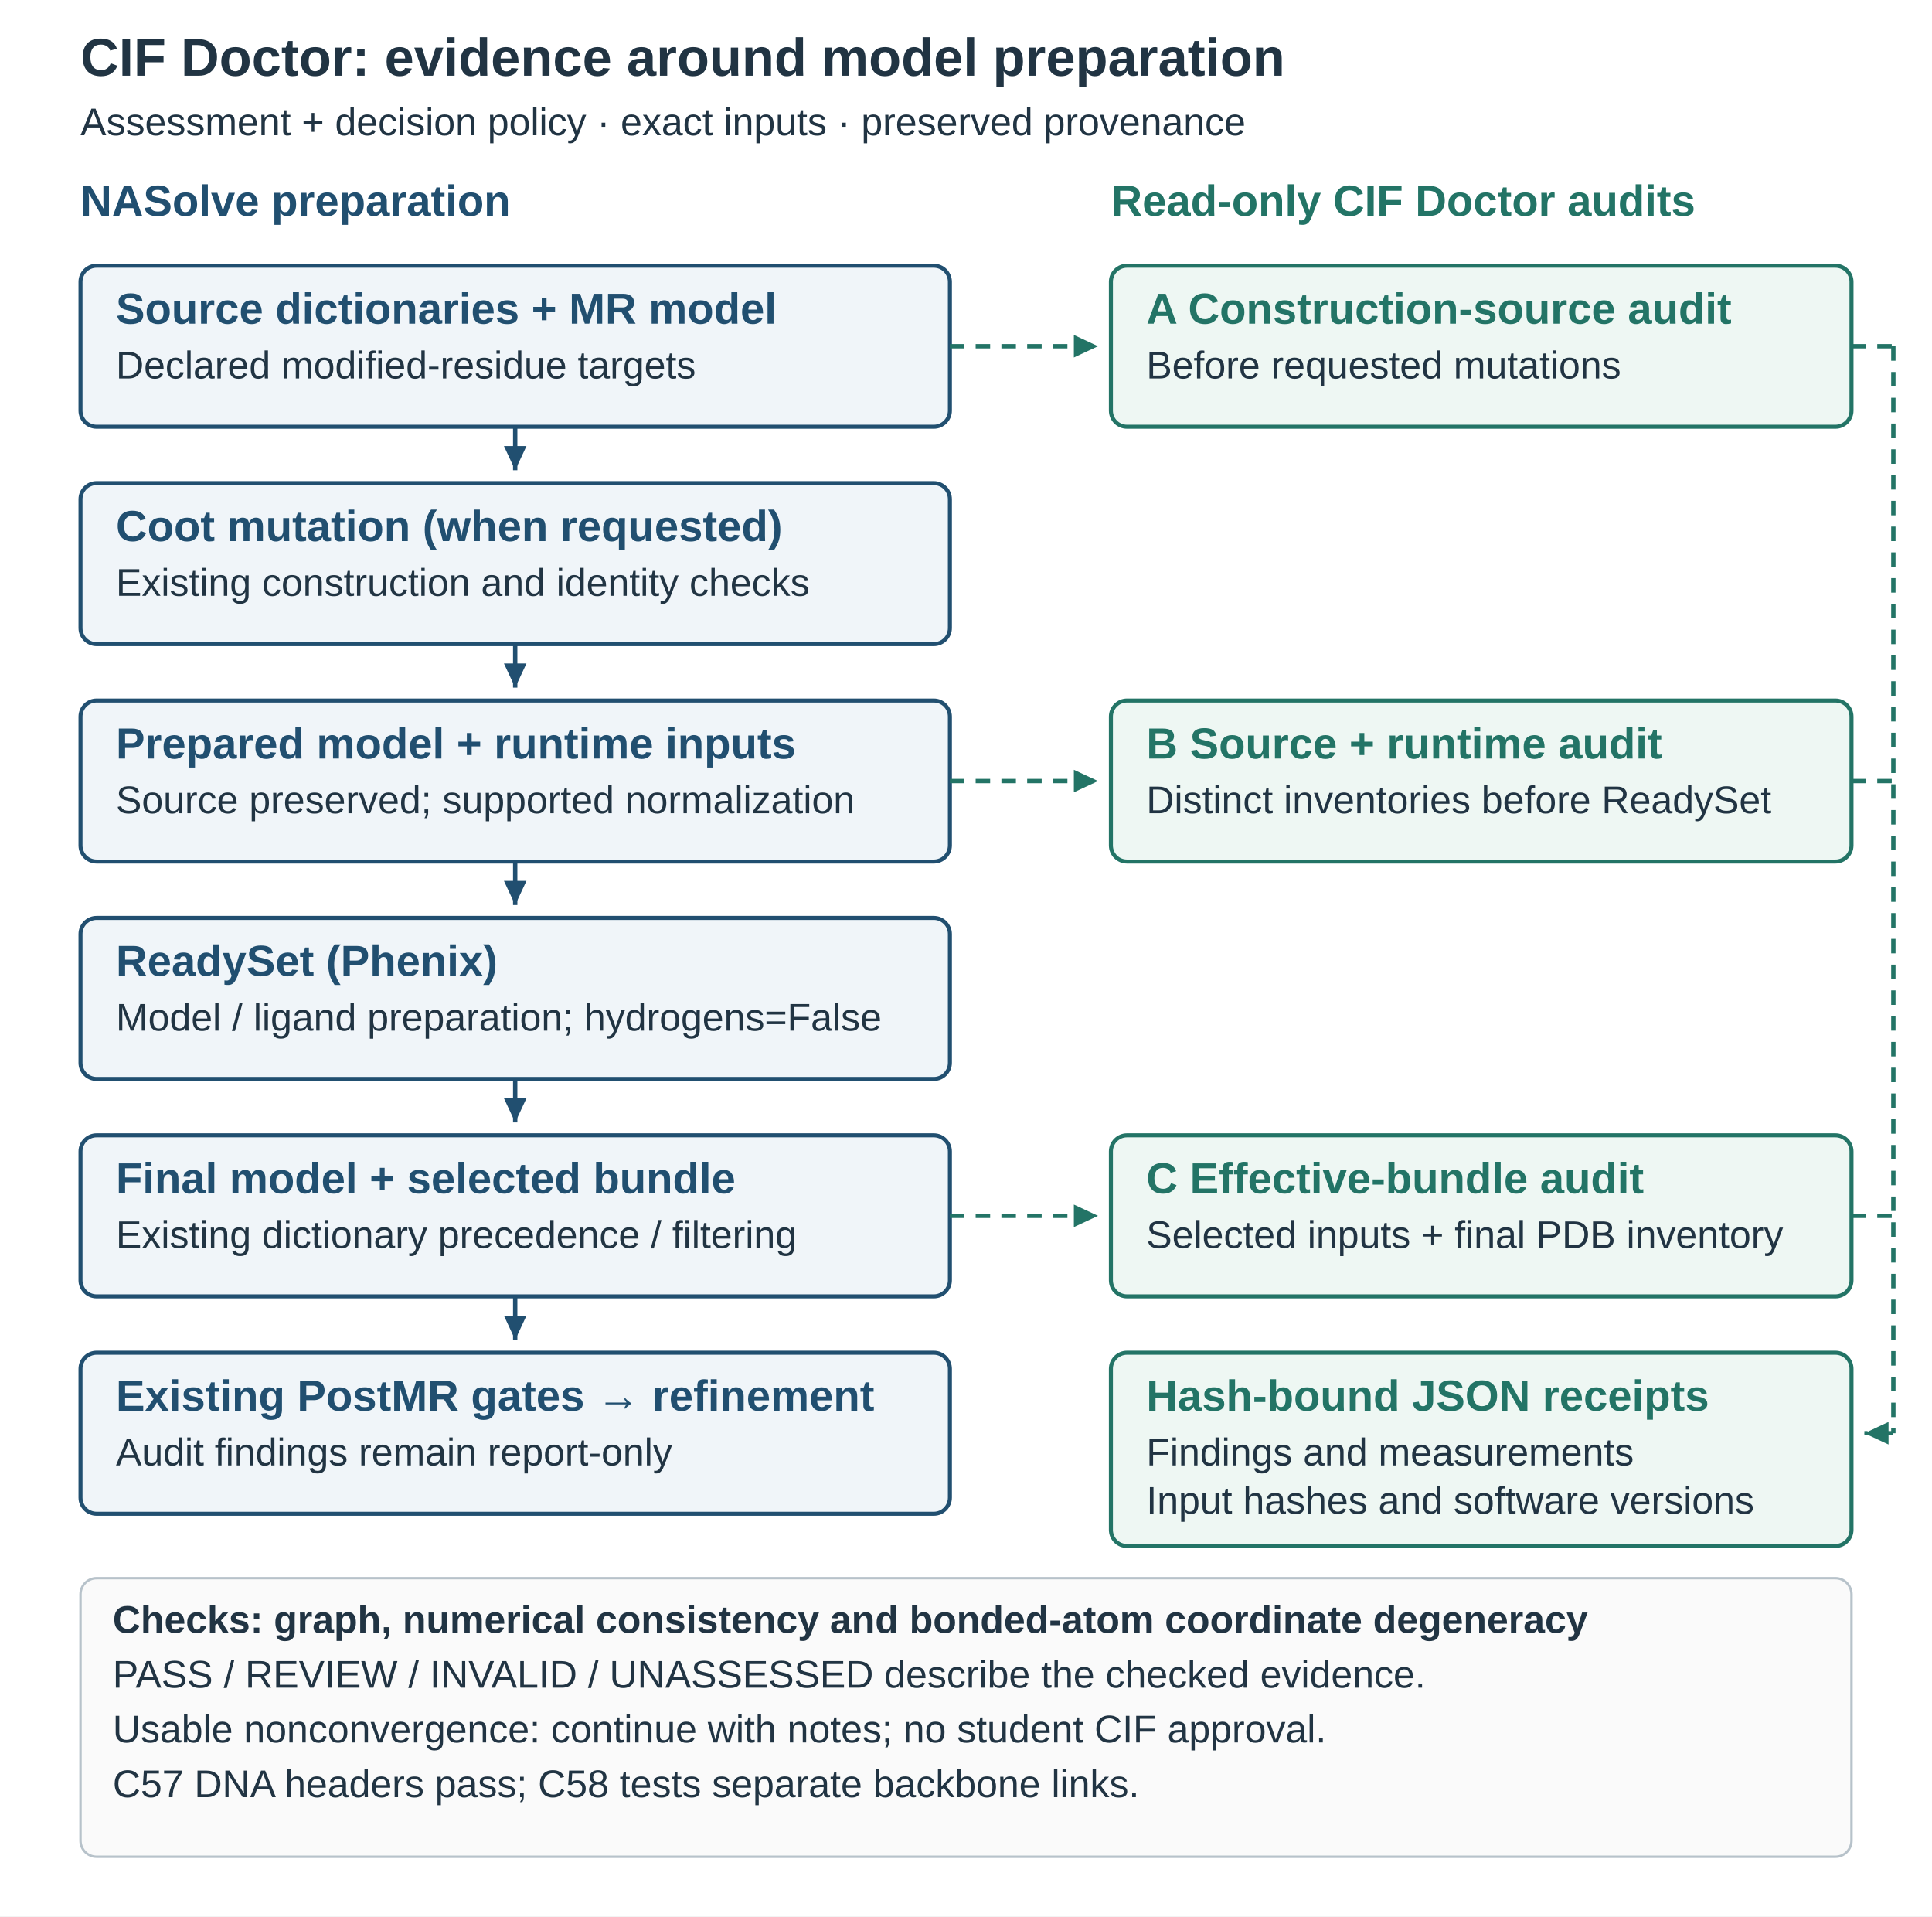
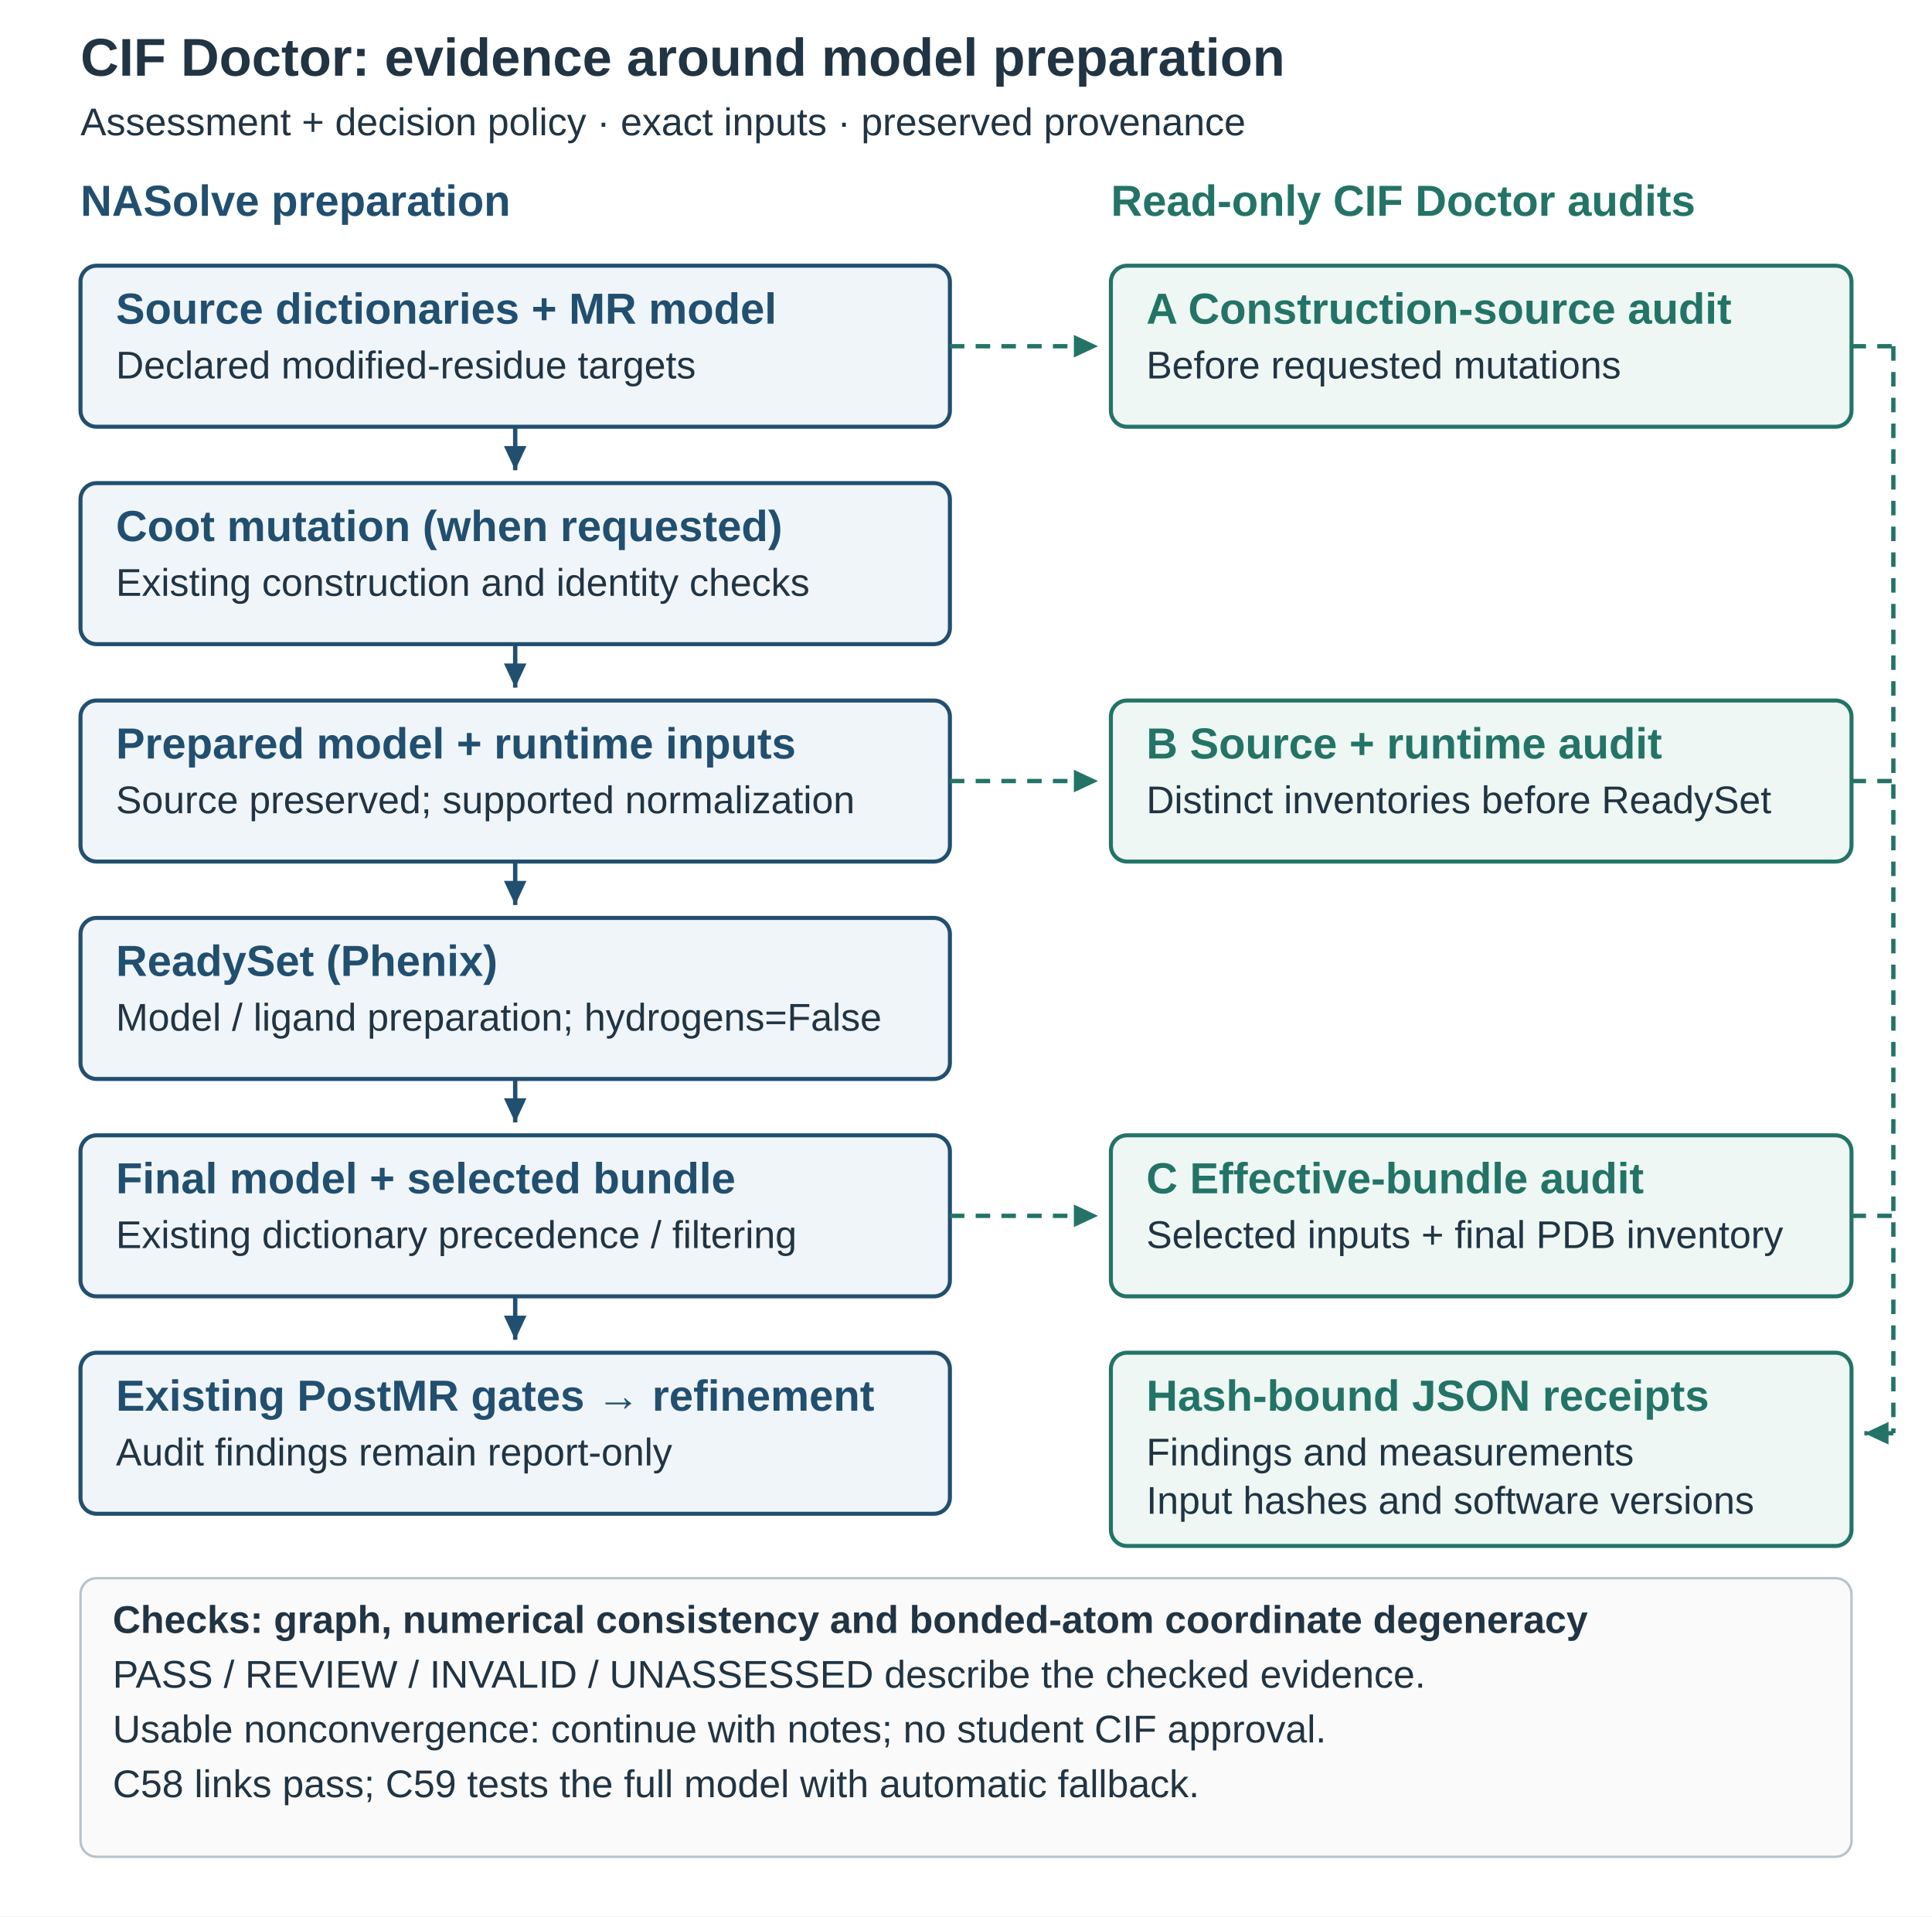
<svg xmlns="http://www.w3.org/2000/svg" width="180mm" height="178.5mm" viewBox="0 0 1200 1190" role="img" aria-labelledby="title description">
  <rect width="1200" height="1190" fill="white" />
  <text x="50" y="47" font-family="Arial, Helvetica, sans-serif" font-size="33" font-weight="bold" fill="#213443" text-anchor="start">CIF Doctor: evidence around model preparation</text>
  <text x="50" y="84" font-family="Arial, Helvetica, sans-serif" font-size="24" font-weight="normal" fill="#213443" text-anchor="start">Assessment + decision policy · exact inputs · preserved provenance</text>
  <text x="50" y="134" font-family="Arial, Helvetica, sans-serif" font-size="27" font-weight="bold" fill="#214f70" text-anchor="start">NASolve preparation</text>
  <text x="690" y="134" font-family="Arial, Helvetica, sans-serif" font-size="27" font-weight="bold" fill="#237466" text-anchor="start">Read-only CIF Doctor audits</text>
  <g id="source-inputs">
    <rect x="50" y="165" width="540" height="100" rx="10" fill="#f0f5f9" stroke="#214f70" stroke-width="2.5" />
    <text x="72" y="201" font-family="Arial, Helvetica, sans-serif" font-size="27" font-weight="bold" fill="#214f70" text-anchor="start">Source dictionaries + MR model</text>
    <text x="72" y="235" font-family="Arial, Helvetica, sans-serif" font-size="24" font-weight="normal" fill="#213443" text-anchor="start">Declared modified-residue targets</text>
  </g>
  <g id="coot-mutation">
    <rect x="50" y="300" width="540" height="100" rx="10" fill="#f0f5f9" stroke="#214f70" stroke-width="2.5" />
    <text x="72" y="336" font-family="Arial, Helvetica, sans-serif" font-size="27" font-weight="bold" fill="#214f70" text-anchor="start">Coot mutation (when requested)</text>
    <text x="72" y="370" font-family="Arial, Helvetica, sans-serif" font-size="24" font-weight="normal" fill="#213443" text-anchor="start">Existing construction and identity checks</text>
  </g>
  <g id="prepared-inputs">
    <rect x="50" y="435" width="540" height="100" rx="10" fill="#f0f5f9" stroke="#214f70" stroke-width="2.5" />
    <text x="72" y="471" font-family="Arial, Helvetica, sans-serif" font-size="27" font-weight="bold" fill="#214f70" text-anchor="start">Prepared model + runtime inputs</text>
    <text x="72" y="505" font-family="Arial, Helvetica, sans-serif" font-size="24" font-weight="normal" fill="#213443" text-anchor="start">Source preserved; supported normalization</text>
  </g>
  <g id="readyset">
    <rect x="50" y="570" width="540" height="100" rx="10" fill="#f0f5f9" stroke="#214f70" stroke-width="2.5" />
    <text x="72" y="606" font-family="Arial, Helvetica, sans-serif" font-size="27" font-weight="bold" fill="#214f70" text-anchor="start">ReadySet (Phenix)</text>
    <text x="72" y="640" font-family="Arial, Helvetica, sans-serif" font-size="24" font-weight="normal" fill="#213443" text-anchor="start">Model / ligand preparation; hydrogens=False</text>
  </g>
  <g id="effective-inputs">
    <rect x="50" y="705" width="540" height="100" rx="10" fill="#f0f5f9" stroke="#214f70" stroke-width="2.5" />
    <text x="72" y="741" font-family="Arial, Helvetica, sans-serif" font-size="27" font-weight="bold" fill="#214f70" text-anchor="start">Final model + selected bundle</text>
    <text x="72" y="775" font-family="Arial, Helvetica, sans-serif" font-size="24" font-weight="normal" fill="#213443" text-anchor="start">Existing dictionary precedence / filtering</text>
  </g>
  <g id="postmr-gates">
    <rect x="50" y="840" width="540" height="100" rx="10" fill="#f0f5f9" stroke="#214f70" stroke-width="2.5" />
    <text x="72" y="876" font-family="Arial, Helvetica, sans-serif" font-size="27" font-weight="bold" fill="#214f70" text-anchor="start">Existing PostMR gates → refinement</text>
    <text x="72" y="910" font-family="Arial, Helvetica, sans-serif" font-size="24" font-weight="normal" fill="#213443" text-anchor="start">Audit findings remain report-only</text>
  </g>
  <g id="preparation-flow-0">
    <path d="M 320.0 265.0 L 320.0 292.0" fill="none" stroke="#214f70" stroke-width="2.7" />
    <polygon points="320.0,292.0 313.0,277.0 327.0,277.0" fill="#214f70" />
  </g>
  <g id="preparation-flow-1">
    <path d="M 320.0 400.0 L 320.0 427.0" fill="none" stroke="#214f70" stroke-width="2.7" />
    <polygon points="320.0,427.0 313.0,412.0 327.0,412.0" fill="#214f70" />
  </g>
  <g id="preparation-flow-2">
    <path d="M 320.0 535.0 L 320.0 562.0" fill="none" stroke="#214f70" stroke-width="2.7" />
    <polygon points="320.0,562.0 313.0,547.0 327.0,547.0" fill="#214f70" />
  </g>
  <g id="preparation-flow-3">
    <path d="M 320.0 670.0 L 320.0 697.0" fill="none" stroke="#214f70" stroke-width="2.7" />
    <polygon points="320.0,697.0 313.0,682.0 327.0,682.0" fill="#214f70" />
  </g>
  <g id="preparation-flow-4">
    <path d="M 320.0 805.0 L 320.0 832.0" fill="none" stroke="#214f70" stroke-width="2.7" />
    <polygon points="320.0,832.0 313.0,817.0 327.0,817.0" fill="#214f70" />
  </g>
  <g id="mutation-audit">
    <rect x="690" y="165" width="460" height="100" rx="10" fill="#eef7f3" stroke="#237466" stroke-width="2.5" />
    <text x="712" y="201" font-family="Arial, Helvetica, sans-serif" font-size="27" font-weight="bold" fill="#237466" text-anchor="start">A  Construction-source audit</text>
    <text x="712" y="235" font-family="Arial, Helvetica, sans-serif" font-size="24" font-weight="normal" fill="#213443" text-anchor="start">Before requested mutations</text>
  </g>
  <g id="audit-branch-mutation-audit">
    <path d="M 590.0 215.0 L 599.0 215.0" fill="none" stroke="#237466" stroke-width="2.7" />
    <path d="M 606.0 215.0 L 615.0 215.0" fill="none" stroke="#237466" stroke-width="2.7" />
    <path d="M 622.0 215.0 L 631.0 215.0" fill="none" stroke="#237466" stroke-width="2.7" />
    <path d="M 638.0 215.0 L 647.0 215.0" fill="none" stroke="#237466" stroke-width="2.7" />
    <path d="M 654.0 215.0 L 663.0 215.0" fill="none" stroke="#237466" stroke-width="2.7" />
    <path d="M 670.0 215.0 L 679.0 215.0" fill="none" stroke="#237466" stroke-width="2.7" />
    <polygon points="682.0,215.0 667.0,222.0 667.0,208.0" fill="#237466" />
  </g>
  <g id="source-runtime-audit">
    <rect x="690" y="435" width="460" height="100" rx="10" fill="#eef7f3" stroke="#237466" stroke-width="2.5" />
    <text x="712" y="471" font-family="Arial, Helvetica, sans-serif" font-size="27" font-weight="bold" fill="#237466" text-anchor="start">B  Source + runtime audit</text>
    <text x="712" y="505" font-family="Arial, Helvetica, sans-serif" font-size="24" font-weight="normal" fill="#213443" text-anchor="start">Distinct inventories before ReadySet</text>
  </g>
  <g id="audit-branch-source-runtime-audit">
    <path d="M 590.0 485.0 L 599.0 485.0" fill="none" stroke="#237466" stroke-width="2.7" />
    <path d="M 606.0 485.0 L 615.0 485.0" fill="none" stroke="#237466" stroke-width="2.7" />
    <path d="M 622.0 485.0 L 631.0 485.0" fill="none" stroke="#237466" stroke-width="2.7" />
    <path d="M 638.0 485.0 L 647.0 485.0" fill="none" stroke="#237466" stroke-width="2.7" />
    <path d="M 654.0 485.0 L 663.0 485.0" fill="none" stroke="#237466" stroke-width="2.7" />
    <path d="M 670.0 485.0 L 679.0 485.0" fill="none" stroke="#237466" stroke-width="2.7" />
    <polygon points="682.0,485.0 667.0,492.0 667.0,478.0" fill="#237466" />
  </g>
  <g id="effective-audit">
    <rect x="690" y="705" width="460" height="100" rx="10" fill="#eef7f3" stroke="#237466" stroke-width="2.5" />
    <text x="712" y="741" font-family="Arial, Helvetica, sans-serif" font-size="27" font-weight="bold" fill="#237466" text-anchor="start">C  Effective-bundle audit</text>
    <text x="712" y="775" font-family="Arial, Helvetica, sans-serif" font-size="24" font-weight="normal" fill="#213443" text-anchor="start">Selected inputs + final PDB inventory</text>
  </g>
  <g id="audit-branch-effective-audit">
    <path d="M 590.0 755.0 L 599.0 755.0" fill="none" stroke="#237466" stroke-width="2.7" />
    <path d="M 606.0 755.0 L 615.0 755.0" fill="none" stroke="#237466" stroke-width="2.7" />
    <path d="M 622.0 755.0 L 631.0 755.0" fill="none" stroke="#237466" stroke-width="2.7" />
    <path d="M 638.0 755.0 L 647.0 755.0" fill="none" stroke="#237466" stroke-width="2.7" />
    <path d="M 654.0 755.0 L 663.0 755.0" fill="none" stroke="#237466" stroke-width="2.7" />
    <path d="M 670.0 755.0 L 679.0 755.0" fill="none" stroke="#237466" stroke-width="2.7" />
    <polygon points="682.0,755.0 667.0,762.0 667.0,748.0" fill="#237466" />
  </g>
  <g id="json-receipts">
    <rect x="690" y="840" width="460" height="120" rx="10" fill="#eef7f3" stroke="#237466" stroke-width="2.5" />
    <text x="712" y="876" font-family="Arial, Helvetica, sans-serif" font-size="27" font-weight="bold" fill="#237466" text-anchor="start">Hash-bound JSON receipts</text>
    <text x="712" y="910" font-family="Arial, Helvetica, sans-serif" font-size="24" font-weight="normal" fill="#213443" text-anchor="start">Findings and measurements</text>
    <text x="712" y="940" font-family="Arial, Helvetica, sans-serif" font-size="24" font-weight="normal" fill="#213443" text-anchor="start">Input hashes and software versions</text>
  </g>
  <g id="mutation-to-receipts">
    <path d="M 1150.0 215.0 L 1159.0 215.0" fill="none" stroke="#237466" stroke-width="2.7" />
    <path d="M 1166.0 215.0 L 1175.0 215.0" fill="none" stroke="#237466" stroke-width="2.7" />
    <path d="M 1176.0 215.0 L 1176.0 224.0" fill="none" stroke="#237466" stroke-width="2.7" />
    <path d="M 1176.0 231.0 L 1176.0 240.0" fill="none" stroke="#237466" stroke-width="2.7" />
    <path d="M 1176.0 247.0 L 1176.0 256.0" fill="none" stroke="#237466" stroke-width="2.7" />
    <path d="M 1176.0 263.0 L 1176.0 272.0" fill="none" stroke="#237466" stroke-width="2.7" />
    <path d="M 1176.0 279.0 L 1176.0 288.0" fill="none" stroke="#237466" stroke-width="2.7" />
    <path d="M 1176.0 295.0 L 1176.0 304.0" fill="none" stroke="#237466" stroke-width="2.7" />
    <path d="M 1176.0 311.0 L 1176.0 320.0" fill="none" stroke="#237466" stroke-width="2.7" />
    <path d="M 1176.0 327.0 L 1176.0 336.0" fill="none" stroke="#237466" stroke-width="2.7" />
    <path d="M 1176.0 343.0 L 1176.0 352.0" fill="none" stroke="#237466" stroke-width="2.7" />
    <path d="M 1176.0 359.0 L 1176.0 368.0" fill="none" stroke="#237466" stroke-width="2.7" />
    <path d="M 1176.0 375.0 L 1176.0 384.0" fill="none" stroke="#237466" stroke-width="2.7" />
    <path d="M 1176.0 391.0 L 1176.0 400.0" fill="none" stroke="#237466" stroke-width="2.7" />
    <path d="M 1176.0 407.0 L 1176.0 416.0" fill="none" stroke="#237466" stroke-width="2.7" />
    <path d="M 1176.0 423.0 L 1176.0 432.0" fill="none" stroke="#237466" stroke-width="2.7" />
    <path d="M 1176.0 439.0 L 1176.0 448.0" fill="none" stroke="#237466" stroke-width="2.7" />
    <path d="M 1176.0 455.0 L 1176.0 464.0" fill="none" stroke="#237466" stroke-width="2.7" />
    <path d="M 1176.0 471.0 L 1176.0 480.0" fill="none" stroke="#237466" stroke-width="2.7" />
    <path d="M 1176.0 487.0 L 1176.0 496.0" fill="none" stroke="#237466" stroke-width="2.7" />
    <path d="M 1176.0 503.0 L 1176.0 512.0" fill="none" stroke="#237466" stroke-width="2.7" />
    <path d="M 1176.0 519.0 L 1176.0 528.0" fill="none" stroke="#237466" stroke-width="2.7" />
    <path d="M 1176.0 535.0 L 1176.0 544.0" fill="none" stroke="#237466" stroke-width="2.7" />
    <path d="M 1176.0 551.0 L 1176.0 560.0" fill="none" stroke="#237466" stroke-width="2.7" />
    <path d="M 1176.0 567.0 L 1176.0 576.0" fill="none" stroke="#237466" stroke-width="2.7" />
    <path d="M 1176.0 583.0 L 1176.0 592.0" fill="none" stroke="#237466" stroke-width="2.7" />
    <path d="M 1176.0 599.0 L 1176.0 608.0" fill="none" stroke="#237466" stroke-width="2.7" />
    <path d="M 1176.0 615.0 L 1176.0 624.0" fill="none" stroke="#237466" stroke-width="2.7" />
    <path d="M 1176.0 631.0 L 1176.0 640.0" fill="none" stroke="#237466" stroke-width="2.7" />
    <path d="M 1176.0 647.0 L 1176.0 656.0" fill="none" stroke="#237466" stroke-width="2.7" />
    <path d="M 1176.0 663.0 L 1176.0 672.0" fill="none" stroke="#237466" stroke-width="2.7" />
    <path d="M 1176.0 679.0 L 1176.0 688.0" fill="none" stroke="#237466" stroke-width="2.7" />
    <path d="M 1176.0 695.0 L 1176.0 704.0" fill="none" stroke="#237466" stroke-width="2.7" />
    <path d="M 1176.0 711.0 L 1176.0 720.0" fill="none" stroke="#237466" stroke-width="2.7" />
    <path d="M 1176.0 727.0 L 1176.0 736.0" fill="none" stroke="#237466" stroke-width="2.7" />
    <path d="M 1176.0 743.0 L 1176.0 752.0" fill="none" stroke="#237466" stroke-width="2.7" />
    <path d="M 1176.0 759.0 L 1176.0 768.0" fill="none" stroke="#237466" stroke-width="2.7" />
    <path d="M 1176.0 775.0 L 1176.0 784.0" fill="none" stroke="#237466" stroke-width="2.7" />
    <path d="M 1176.0 791.0 L 1176.0 800.0" fill="none" stroke="#237466" stroke-width="2.7" />
    <path d="M 1176.0 807.0 L 1176.0 816.0" fill="none" stroke="#237466" stroke-width="2.7" />
    <path d="M 1176.0 823.0 L 1176.0 832.0" fill="none" stroke="#237466" stroke-width="2.7" />
    <path d="M 1176.0 839.0 L 1176.0 848.0" fill="none" stroke="#237466" stroke-width="2.7" />
    <path d="M 1176.0 855.0 L 1176.0 864.0" fill="none" stroke="#237466" stroke-width="2.7" />
    <path d="M 1176.0 871.0 L 1176.0 880.0" fill="none" stroke="#237466" stroke-width="2.7" />
    <path d="M 1176.0 887.0 L 1176.0 890.0" fill="none" stroke="#237466" stroke-width="2.7" />
    <path d="M 1176.0 890.0 L 1167.0 890.0" fill="none" stroke="#237466" stroke-width="2.7" />
    <path d="M 1160.0 890.0 L 1158.0 890.0" fill="none" stroke="#237466" stroke-width="2.7" />
    <polygon points="1158.0,890.0 1173.0,883.0 1173.0,897.0" fill="#237466" />
  </g>
  <g id="source-to-receipts">
    <path d="M 1150.0 485.0 L 1159.0 485.0" fill="none" stroke="#237466" stroke-width="2.7" />
    <path d="M 1166.0 485.0 L 1175.0 485.0" fill="none" stroke="#237466" stroke-width="2.7" />
  </g>
  <g id="effective-to-receipts">
    <path d="M 1150.0 755.0 L 1159.0 755.0" fill="none" stroke="#237466" stroke-width="2.7" />
    <path d="M 1166.0 755.0 L 1175.0 755.0" fill="none" stroke="#237466" stroke-width="2.7" />
  </g>
  <g id="scope-notes">
    <rect x="50" y="980" width="1100" height="173" rx="10" fill="#fafafa" stroke="#b7c2ca" stroke-width="1.5" />
    <text x="70" y="1014" font-family="Arial, Helvetica, sans-serif" font-size="24" font-weight="bold" fill="#213443" text-anchor="start">Checks: graph, numerical consistency and bonded-atom coordinate degeneracy</text>
    <text x="70" y="1048" font-family="Arial, Helvetica, sans-serif" font-size="24" font-weight="normal" fill="#213443" text-anchor="start">PASS / REVIEW / INVALID / UNASSESSED describe the checked evidence.</text>
    <text x="70" y="1082" font-family="Arial, Helvetica, sans-serif" font-size="24" font-weight="normal" fill="#213443" text-anchor="start">Usable nonconvergence: continue with notes; no student CIF approval.</text>
-     <text x="70" y="1116" font-family="Arial, Helvetica, sans-serif" font-size="24" font-weight="normal" fill="#213443" text-anchor="start">C57 DNA headers pass; C58 tests separate backbone links.</text>
+     <text x="70" y="1116" font-family="Arial, Helvetica, sans-serif" font-size="24" font-weight="normal" fill="#213443" text-anchor="start">C58 links pass; C59 tests the full model with automatic fallback.</text>
  </g>
</svg>
